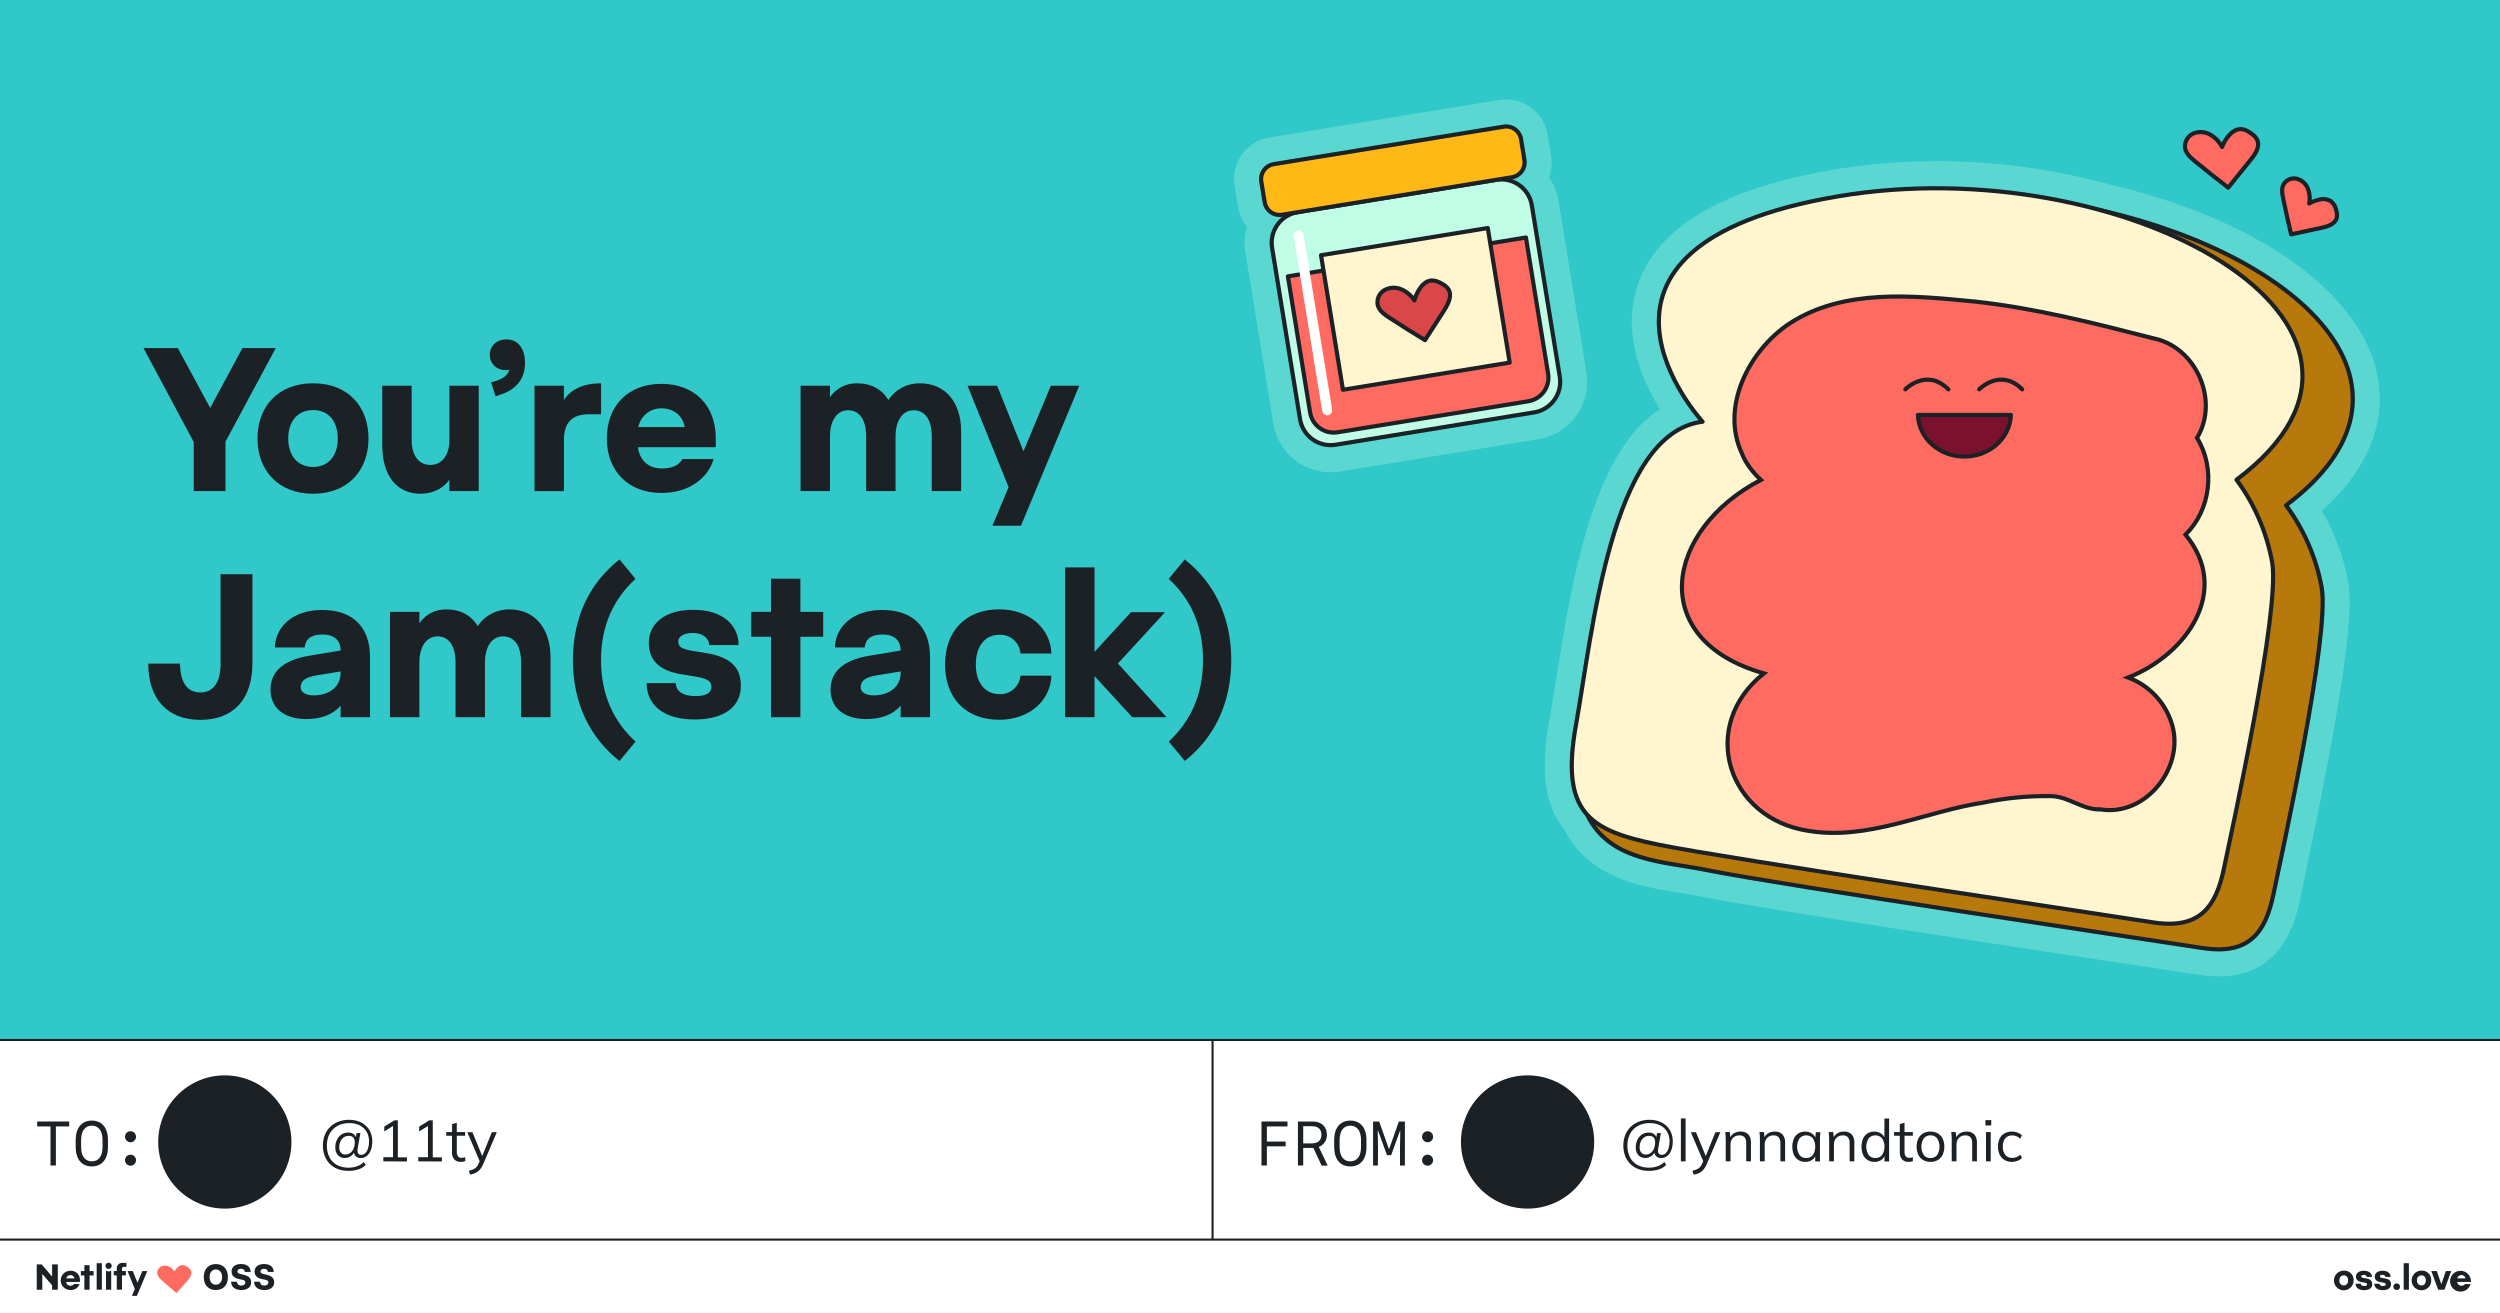
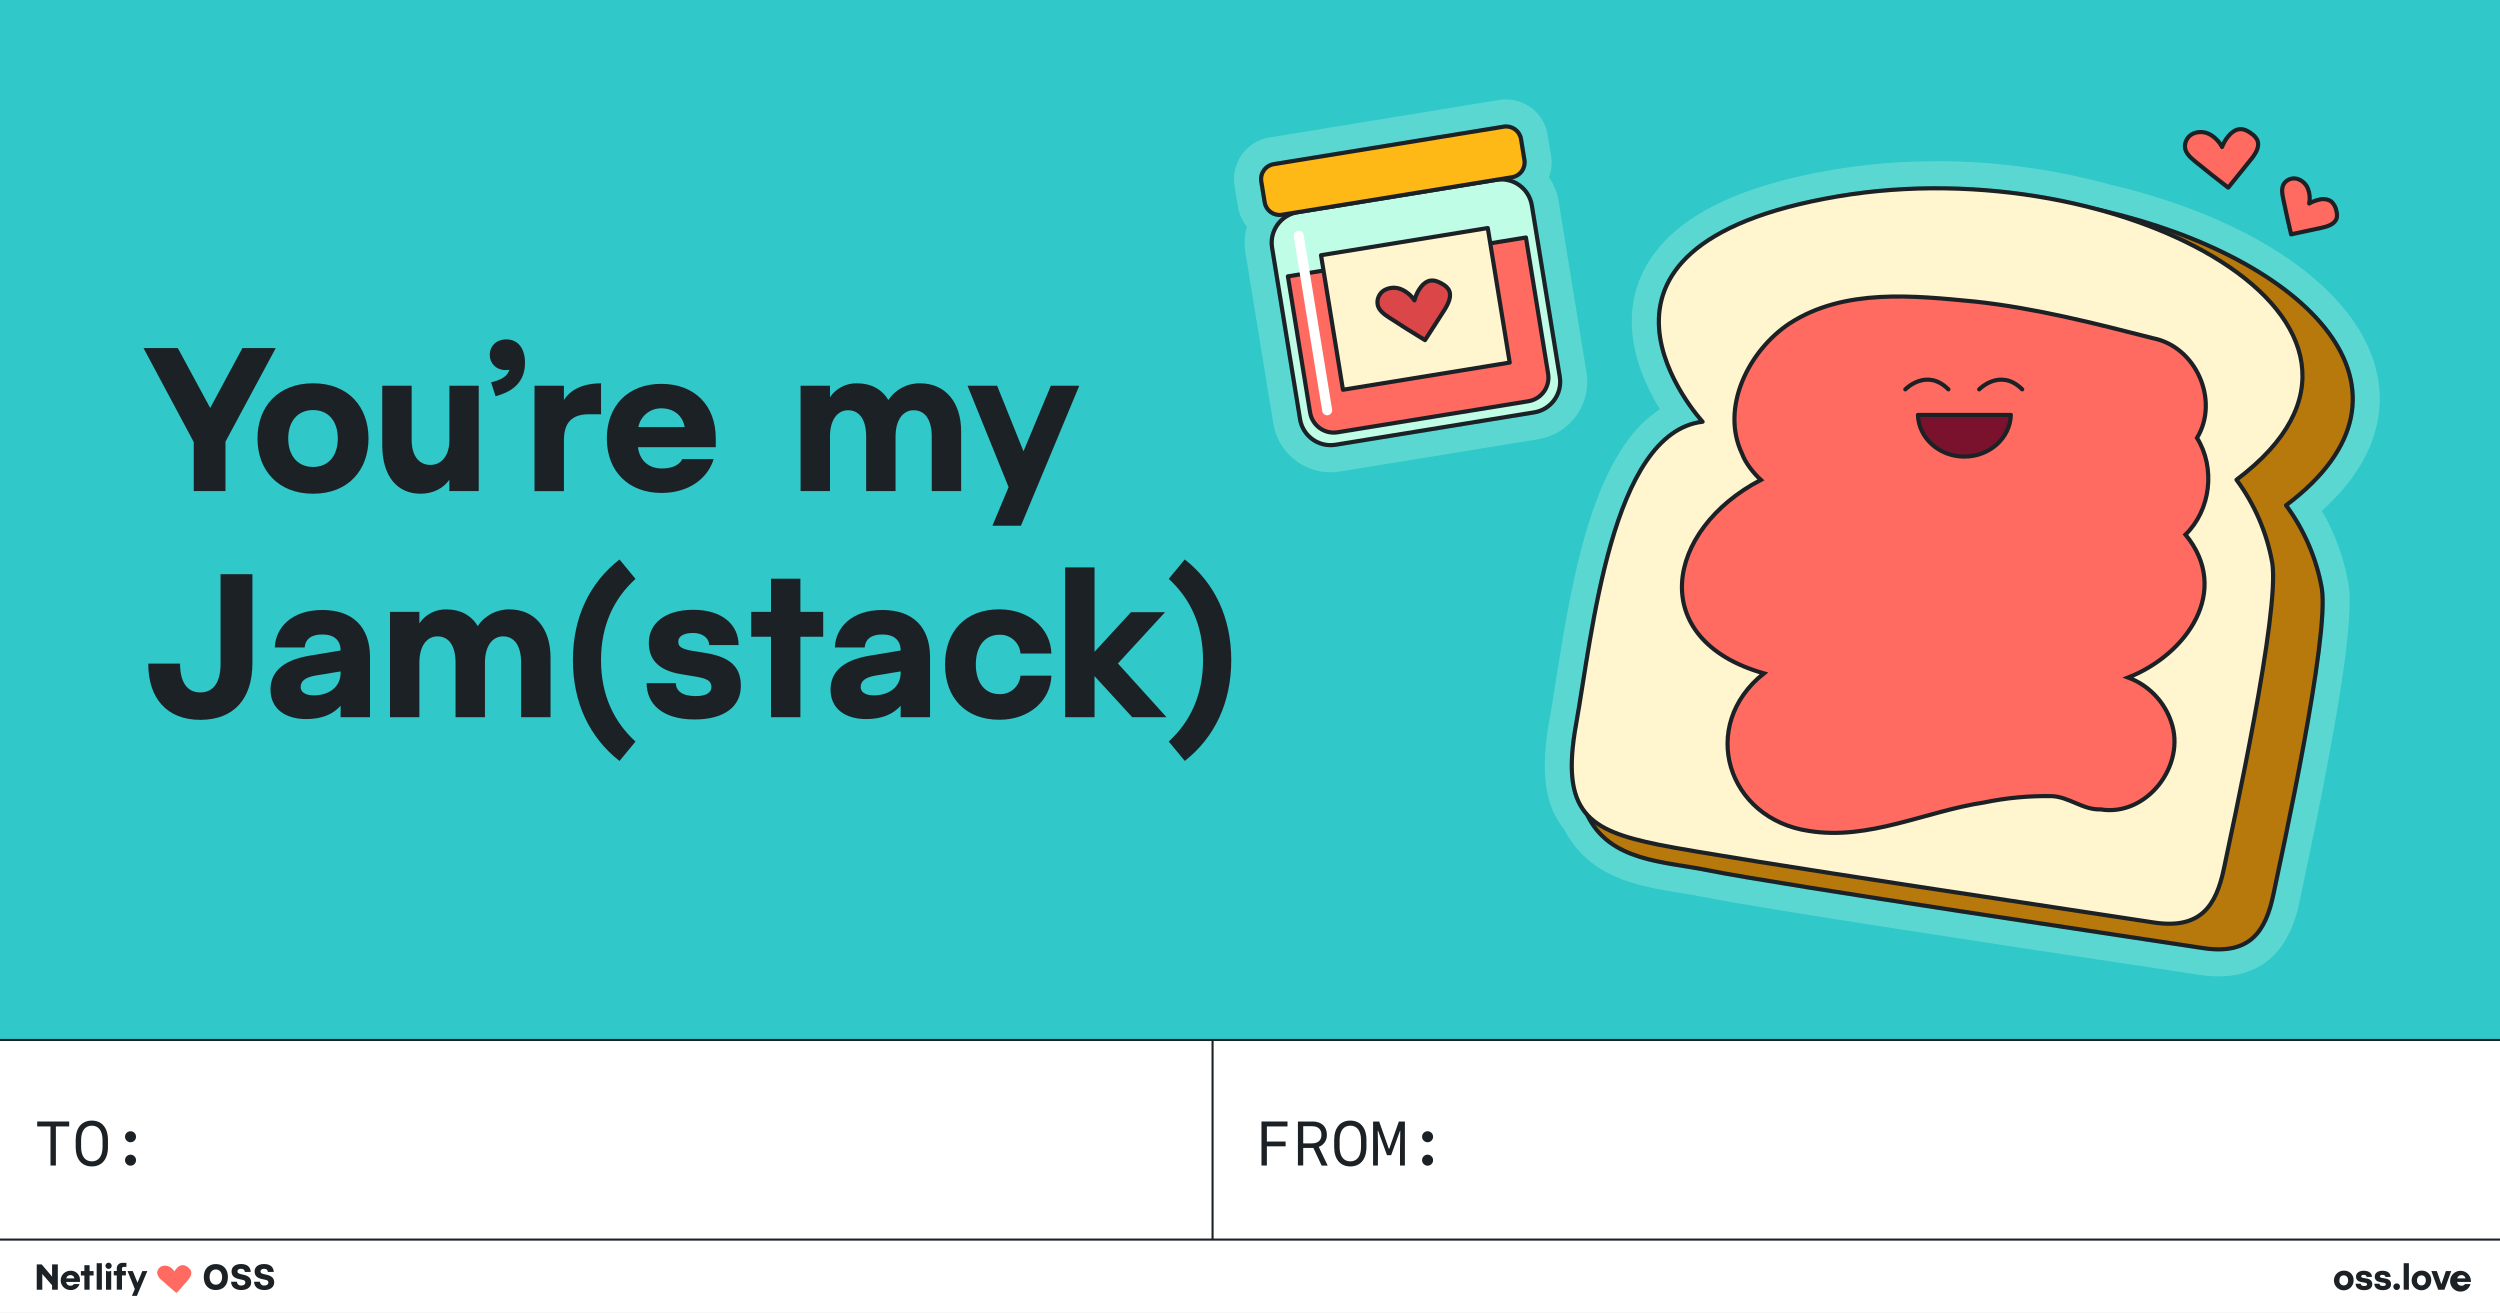
<svg xmlns="http://www.w3.org/2000/svg" width="1200" height="630" viewBox="0 0 1200 630">
  <rect width="1200" height="498.72" fill="#30c8c9" />
  <g opacity="0.3">
    <path d="M1064.89,462.68a57.58,57.58,0,0,1-8.77-.73c-4.52-.7-15.28-2.33-30.17-4.58-58.6-8.85-180.4-27.25-207.49-32.77-3.57-.73-7.42-1.35-11.15-1.94-19.11-3.08-40.74-6.56-51.38-27.76-.19-.21-.37-.43-.55-.65-8.1-10.14-9.86-24.94-5.68-48,1-5.5,2-12,3.13-19,3.83-24.24,8.6-54.4,17.26-79.7,9-26.34,20.61-42.5,35.26-49.05-8.86-12.64-21.58-36.34-13.54-59.89,8.68-25.43,38.64-42.67,89.05-51.26a289.13,289.13,0,0,1,48.33-4A309.36,309.36,0,0,1,1010.7,94.3h0c32.9,7.63,61.9,19.6,83.87,34.6,22.67,15.48,36.71,33.43,40.6,51.93,3.3,15.62.81,39-28.41,63.15a102.89,102.89,0,0,1,14.56,37.2c3.33,20-10.76,90.56-21.65,141.92-.66,3.11-1.19,5.59-1.54,7.31-3.11,15-9.7,32.27-33.26,32.27Z" fill="#30c8c9" />
    <path d="M929.19,89.42a302.38,302.38,0,0,1,80,10.7l.12,0c65.59,15.21,112.68,47.37,120,81.91,4.44,21.08-6.15,42.05-30.63,60.69,2.69,3.65,13.36,19.15,16.74,39.42,3.53,21.16-15.39,110.37-21.61,139.69-.66,3.12-1.19,5.61-1.55,7.33-3,14.44-8.52,27.49-27.38,27.49a50.21,50.21,0,0,1-7.84-.66c-4.54-.71-15.33-2.34-30.26-4.59-58.5-8.84-180.21-27.23-207.13-32.71-3.69-.75-7.61-1.38-11.4-2-18.76-3-38.16-6.14-47.3-25.2-.3-.34-.61-.67-.89-1-6.93-8.66-8.31-22-4.47-43.17,1-5.54,2-12.13,3.15-19.1,7.57-47.87,19-119.82,56.56-126.52-5.43-6.5-26.9-34.51-17.82-61.12,7.91-23.19,36.3-39.1,84.38-47.28a283,283,0,0,1,47.32-3.89m0-12a294.93,294.93,0,0,0-49.34,4.06c-25.28,4.3-45.84,10.82-61.1,19.37-16.72,9.37-27.69,21.44-32.62,35.86-7.78,22.81,1.78,45.35,10.65,59.71a59.19,59.19,0,0,0-14.63,13.85c-6.83,8.91-12.63,20.48-17.73,35.37-8.83,25.8-13.65,56.25-17.52,80.71-1.09,6.9-2.12,13.41-3.11,18.84-4.51,24.91-2.38,41.2,6.91,52.81l.2.25C763,421.61,787,425.46,806.36,428.58c3.67.59,7.46,1.2,10.91,1.9,27.23,5.55,149.14,24,207.72,32.81l.15,0c14.84,2.24,25.56,3.86,30.06,4.56a63.14,63.14,0,0,0,9.69.8c31.47,0,37.24-27.89,39.13-37.05.36-1.72.88-4.19,1.54-7.28,17.71-83.51,24.4-128,21.7-144.16a107.68,107.68,0,0,0-12.73-35c9.31-8.38,16.37-17.26,21-26.5,6.43-12.75,8.28-25.92,5.49-39.14-4.22-20-19.12-39.28-43.08-55.64-22.56-15.41-52.24-27.67-85.82-35.47a315.83,315.83,0,0,0-83-11.06Z" fill="#bffde7" />
  </g>
  <g opacity="0.3">
    <path d="M638.65,220.67a21.88,21.88,0,0,1-21.54-18.34L603.7,120a21.74,21.74,0,0,1,1.8-12.81,14.1,14.1,0,0,1-5.35-9l-1.64-10.05A14.22,14.22,0,0,1,610.24,71.9l110.44-18a13.76,13.76,0,0,1,2.31-.19,14.23,14.23,0,0,1,14,11.92l1.64,10.05a14.14,14.14,0,0,1-2.23,10.18,21.71,21.71,0,0,1,5.78,11.6l13.41,82.29a21.85,21.85,0,0,1-18.05,25.09L642.2,220.38A21.08,21.08,0,0,1,638.65,220.67Z" fill="#30c8c9" />
    <path d="M723,59.71a8.22,8.22,0,0,1,8.08,6.89l1.64,10.05A8.22,8.22,0,0,1,726,86.06a15.85,15.85,0,0,1,10.29,12.37l13.41,82.29a15.86,15.86,0,0,1-13.1,18.2l-95.33,15.54a16.16,16.16,0,0,1-2.59.21A15.87,15.87,0,0,1,623,201.36l-13.41-82.29a15.84,15.84,0,0,1,5.84-15,8.35,8.35,0,0,1-1.31.1,8.21,8.21,0,0,1-8.08-6.89l-1.64-10.05a8.22,8.22,0,0,1,6.78-9.42l110.44-18a7.5,7.5,0,0,1,1.34-.11m0-12a21.23,21.23,0,0,0-3.28.26L609.28,66a20.22,20.22,0,0,0-16.69,23.19l1.63,10.06a20.13,20.13,0,0,0,4.3,9.54,27.82,27.82,0,0,0-.75,12.23l13.42,82.29a27.86,27.86,0,0,0,27.46,23.38,28.5,28.5,0,0,0,4.52-.36l95.33-15.54a27.86,27.86,0,0,0,23-32L748.1,96.5a27.73,27.73,0,0,0-4.6-11.41,20,20,0,0,0,1-10.37l-1.64-10a20.22,20.22,0,0,0-19.92-17Z" fill="#bffde7" />
  </g>
  <path d="M841,214.71s-77.32-83.94,64.78-108.13c35-6,70.84-13,103.37-5.46,97.71,22.67,162.08,86,88.15,141.43a95.33,95.33,0,0,1,17.15,39.78c3.86,23.16-19.35,128.3-23.15,146.66s-11.42,29.58-34.09,26.05-203.71-30.45-237.34-37.3c-21.43-4.36-47.29-4.15-58.05-26.73-3.64-7.67,15.72-15.78,18.51-31.22C788,317.22,796.94,220,841,214.71Z" fill="#b7790b" stroke="#1c2126" stroke-linejoin="round" stroke-width="2" />
  <path d="M108.23,212v23.7H93V212.2L68.88,167.07H85.34l15.56,28.76,15.47-28.76h16Z" fill="#1c2126" />
  <path d="M176.88,210.48c0,15.11-9.68,26.51-26.59,26.51s-26.69-11.4-26.69-26.51,9.68-26.5,26.69-26.5S176.88,195.38,176.88,210.48Zm-38.53,0c0,8.33,4.61,13.66,11.94,13.66s11.85-5.33,11.85-13.66-4.52-13.65-11.85-13.65S138.35,202.16,138.35,210.48Z" fill="#1c2126" />
  <path d="M229.79,185.16v50.56H215.68v-5.43c-2.8,4-7.68,6.7-13.84,6.7-11.12,0-18.36-8.32-18.36-23.25V185.16h14.11v26c0,7.69,3.53,12,9,12s9.13-4.62,9.13-11.94V185.16Z" fill="#1c2126" />
  <path d="M252,174.12c0,7.33-3.7,12.76-12.21,15.47l-1.9.63-2.17-6.69,1.9-.54c4-1.18,6.06-2.9,6.88-5.52a10.2,10.2,0,0,1-1.72.18c-4.71,0-7.69-3.35-7.69-7.24,0-4.34,3.16-7.5,8-7.5C248.7,162.91,252,167.34,252,174.12Z" fill="#1c2126" />
  <path d="M288.5,184v14.84h-5.7c-8.32,0-12.12,4-12.12,12.57v24.33H256.57V185.16h14.11V192C273.84,187.06,279.72,184,288.5,184Z" fill="#1c2126" />
  <path d="M343.58,214.65H306.22c.73,6.06,4.8,10.22,11.49,10.22,5,0,8.32-1.63,9.86-4.53h15c-2.9,9.5-12.13,16.28-25.06,16.28-15.83,0-26.23-10.4-26.23-26.14s10.22-26.23,26.14-26.23,26.14,10.31,26.14,26.05ZM306.4,205h22.26c-1-5.7-5.43-9-11.22-9A11.1,11.1,0,0,0,306.4,205Z" fill="#1c2126" />
  <path d="M461.35,207.14v28.58H447.24V209.58c0-8.32-3.35-12.66-8.69-12.66-5.15,0-8.68,4.7-8.68,12.57v26.23H415.76V209.58c0-8.32-3.35-12.66-8.69-12.66-5.15,0-8.68,4.7-8.68,12.57v26.23H384.28V185.16h14.11v5.51A15.17,15.17,0,0,1,411.51,184c6.51,0,11.66,2.71,14.92,8a17.79,17.79,0,0,1,15.29-8C453.57,184,461.35,192.85,461.35,207.14Z" fill="#1c2126" />
  <path d="M518.05,185.16l-28,67.2H476.36l7.77-18.54-19.71-48.66h14.2l12.66,31.47,13.12-31.47Z" fill="#1c2126" />
  <path d="M121.16,275.6v42.7c0,17.1-8.86,27.23-25,27.23s-25-10.41-25-27H86.43c0,8.86,3.35,13.84,9.68,13.84s9.77-4.79,9.77-13.84V275.6Z" fill="#1c2126" />
  <path d="M177.6,315.4v28.86H163.49v-5.52c-3.53,4.07-9,6.42-16.46,6.42-10.58,0-17.19-5.33-17.19-14.11,0-8,5.25-14,18.46-16.28l15.19-2.53c0-4.89-3.07-7.69-8.77-7.69-5.52,0-8.14,2.35-8.5,6.24h-14.3c.28-9.31,7.87-18,22.8-18C169.28,292.79,177.6,300.93,177.6,315.4ZM163.49,323v-.72l-11.58,1.9c-6.06,1-7.59,3.07-7.59,5.7,0,2.26,2.17,3.89,6.24,3.89C158.34,333.77,163.49,329.43,163.49,323Z" fill="#1c2126" />
  <path d="M264.26,315.68v28.58H250.14V318.12c0-8.32-3.34-12.66-8.68-12.66-5.15,0-8.68,4.7-8.68,12.57v26.23H218.67V318.12c0-8.32-3.35-12.66-8.69-12.66-5.15,0-8.68,4.7-8.68,12.57v26.23H187.19V293.7H201.3v5.51a15.17,15.17,0,0,1,13.12-6.69c6.51,0,11.66,2.71,14.92,8a17.79,17.79,0,0,1,15.29-8C256.48,292.52,264.26,301.38,264.26,315.68Z" fill="#1c2126" />
  <path d="M297.36,268.55l7.68,9.32c-10.31,9.4-16.55,22.16-16.55,39s6.24,29.67,16.55,39.08l-7.68,9.32C283,354,275,337.39,275,316.85S283,279.77,297.36,268.55Z" fill="#1c2126" />
  <path d="M354.52,309.62H340.41c-.09-3.26-3-5.79-7.78-5.79-4.61,0-7.05,1.72-7.05,4.07s1.08,3.52,6.78,4.52l6.78,1.09c13,2.17,16.47,8.05,16.47,15.73,0,9.86-7.87,16.11-22.17,16.11-15.37,0-23.06-7.33-23.06-17.46h14c.09,3.71,3,6.24,9.59,6.24,5,0,7.51-1.72,7.51-4.25,0-2.72-1.45-4.07-7.33-5.07l-7.06-1.17c-11.94-1.9-15.65-7.87-15.65-15.11,0-8.95,7.33-15.83,21.35-15.83S354.52,300,354.52,309.62Z" fill="#1c2126" />
  <path d="M395.13,305.64H384.19v38.62H370.08V305.64h-9.5V293.7h9.5V277.78h14.11V293.7h10.94Z" fill="#1c2126" />
  <path d="M446.42,315.4v28.86H432.31v-5.52c-3.53,4.07-9.05,6.42-16.47,6.42-10.58,0-17.18-5.33-17.18-14.11,0-8,5.25-14,18.45-16.28l15.2-2.53c0-4.89-3.08-7.69-8.78-7.69-5.51,0-8.14,2.35-8.5,6.24H400.74c.27-9.31,7.87-18,22.79-18C438.1,292.79,446.42,300.93,446.42,315.4ZM432.31,323v-.72l-11.58,1.9c-6.06,1-7.6,3.07-7.6,5.7,0,2.26,2.17,3.89,6.24,3.89C427.15,333.77,432.31,329.43,432.31,323Z" fill="#1c2126" />
  <path d="M504.67,313.69H489.83a9.73,9.73,0,0,0-10.13-9c-6.69,0-11.3,5.16-11.3,14.29,0,9,4.61,14.2,11.3,14.2a9.72,9.72,0,0,0,10.13-8.86h14.84c-.36,11.76-10.4,21.17-25,21.17-16.28,0-26.05-10.59-26.05-26.51s9.77-26.5,26.05-26.5C494.27,292.52,504.31,301.84,504.67,313.69Z" fill="#1c2126" />
  <path d="M543.47,344.26l-18.09-19.72v19.72H511.27V272.35h14.11v40.52l17.46-19h16.37l-22.61,24.6,23.33,25.78Z" fill="#1c2126" />
  <path d="M568.7,365.25,561,355.93c10.22-9.41,16.46-22.16,16.46-39.08s-6.24-29.58-16.46-39l7.68-9.32C583,279.77,591,296.41,591,316.85S583,354,568.7,365.25Z" fill="#1c2126" />
  <path d="M817.25,202.43S739.93,118.49,882,94.29c136.44-23.23,291,61.41,191.52,136a95.33,95.33,0,0,1,17.15,39.78c3.86,23.15-19.35,128.3-23.15,146.66s-11.42,29.58-34.09,26-203.71-30.44-237.34-37.29-47.24-15.38-39.54-57.95S773.2,207.69,817.25,202.43Z" fill="#fff6d0" stroke="#1c2126" stroke-linejoin="round" stroke-width="2" />
  <path d="M1042.15,346.45a34.42,34.42,0,0,0-20.64-21.23c28-11,49.77-41.63,27.52-68.61,12.19-11.88,14.48-32.08,5.53-46.4,10.93-18-.46-43.82-21.17-47.87-28.06-7.19-56.26-14.39-85.12-17.56-29.77-2.87-63-6.55-89.32,10.51-19.41,12.88-33.4,40.2-22.73,62.56,1.48,4.24,5.6,9.46,9,12.5-46.07,24-55.3,76.72,1.44,92.87-31.72,25.21-17.57,69.85,21.58,75.62,28.76,4.69,56-9.39,84-13.63a147.47,147.47,0,0,1,32.58-3.07c8.37.34,15,6.68,23.43,6.37C1030.49,392.14,1049.51,367.26,1042.15,346.45Z" fill="#ff6b60" stroke="#1c2126" stroke-miterlimit="10" stroke-width="2" />
  <path d="M1121.66,104.46a7.06,7.06,0,0,0-.18-3.13,7.84,7.84,0,0,0-2.63-4.75,7.24,7.24,0,0,0-5.6-.75,16.13,16.13,0,0,0-4.83,1.86,12.77,12.77,0,0,0-.62-7.14,8,8,0,0,0-5.28-4.74,5.84,5.84,0,0,0-6.36,2.57c-1.15,2.05-.72,4.59-.25,6.89q1.78,8.64,3.83,17.22l14.55-3.13C1117.35,108.71,1121,107.51,1121.66,104.46Z" fill="#ff6b60" stroke="#1c2126" stroke-linejoin="round" stroke-width="2" />
  <path d="M1083.38,67a8.09,8.09,0,0,0-2.44-2.67c-1.68-1.31-3.67-2.47-5.8-2.34s-4.14,1.67-5.56,3.39a18.3,18.3,0,0,0-3,5.18,14.77,14.77,0,0,0-5.75-6,9.2,9.2,0,0,0-8.17-.41,6.77,6.77,0,0,0-3.84,6.92c.47,2.67,2.69,4.63,4.79,6.35q7.86,6.45,15.93,12.64l10.77-13.36C1082.6,73.94,1085,70.23,1083.38,67Z" fill="#ff6b60" stroke="#1c2126" stroke-linejoin="round" stroke-width="2" />
  <path d="M914.56,186.89s10.17-10.49,20.66,0" fill="none" stroke="#1c2126" stroke-linecap="round" stroke-miterlimit="10" stroke-width="2" />
  <path d="M950,186.89s10.16-10.49,20.65,0" fill="none" stroke="#1c2126" stroke-linecap="round" stroke-miterlimit="10" stroke-width="2" />
  <path d="M920.6,199.16c.36,11.09,10.2,20,22.3,20s21.94-8.9,22.31-20Z" fill="#7a122d" stroke="#1c2126" stroke-linecap="round" stroke-linejoin="round" stroke-width="2" />
  <rect x="616.49" y="93.35" width="126.31" height="113.1" rx="14.86" transform="translate(-15.26 111.31) rotate(-9.26)" fill="#bffde7" stroke="#1c2126" stroke-linejoin="round" stroke-width="2" />
  <path d="M618.19,132.65,628.85,198a11.5,11.5,0,0,0,13.2,9.5L733.6,192.6a11.5,11.5,0,0,0,9.5-13.2L732.44,114Z" fill="#ff6b60" stroke="#1c2126" stroke-linejoin="round" stroke-width="2" />
  <rect x="605.41" y="69.65" width="126.31" height="24.6" rx="7.21" transform="translate(-4.47 108.64) rotate(-9.26)" fill="#ffb916" stroke="#1c2126" stroke-linejoin="round" stroke-width="2" />
  <rect x="638.83" y="115.56" width="81.1" height="65.43" transform="translate(-15.01 111.25) rotate(-9.26)" fill="#fff6d0" stroke="#1c2126" stroke-linejoin="round" stroke-width="2" />
  <rect x="627.81" y="110.21" width="4.8" height="89.7" rx="2.4" transform="translate(-16.74 103.42) rotate(-9.26)" fill="#fff" />
  <path d="M695.23,138.82a8,8,0,0,0-2.71-2.4c-1.81-1.12-3.91-2.06-6-1.71s-3.94,2.09-5.17,4a17.92,17.92,0,0,0-2.41,5.46,14.78,14.78,0,0,0-6.34-5.31,9.23,9.23,0,0,0-8.17.46,6.74,6.74,0,0,0-3.08,7.29c.74,2.6,3.16,4.32,5.43,5.81Q675.28,158,684,163.26q4.63-7.22,9.29-14.43C695.19,145.8,697.17,141.86,695.23,138.82Z" fill="#db4648" stroke="#1c2126" stroke-linejoin="round" stroke-width="2" />
  <rect y="595" width="1200" height="35" fill="#fff" />
  <rect y="499.19" width="1200" height="95.81" fill="#fff" />
  <line y1="499.19" x2="1200" y2="499.19" fill="none" stroke="#1c2126" stroke-miterlimit="10" />
  <line y1="595" x2="1200" y2="595" fill="none" stroke="#1c2126" stroke-miterlimit="10" />
  <path d="M24.24,559.45V540.69H17.85v-2.37H33.21v2.37H26.82v18.76Z" fill="#1c2126" />
  <path d="M44.08,559.89c-4.81,0-7.75-3.45-7.75-9.3v-3.41c0-5.85,2.94-9.3,7.75-9.3s7.74,3.45,7.74,9.3v3.41C51.82,556.44,48.88,559.89,44.08,559.89Zm5.14-9.31v-3.39c0-4.41-1.94-6.87-5.14-6.87s-5.15,2.46-5.15,6.87v3.39c0,4.41,1.94,6.87,5.15,6.87S49.22,555,49.22,550.58Z" fill="#1c2126" />
  <path d="M60,545.58a2.65,2.65,0,1,1,2.65,2.71A2.7,2.7,0,0,1,60,545.58Zm0,11.25a2.65,2.65,0,1,1,2.65,2.71A2.68,2.68,0,0,1,60,556.83Z" fill="#1c2126" />
-   <circle cx="107.91" cy="548.15" r="31.98" fill="#1c2126" />
  <line x1="582.03" y1="498.72" x2="582.03" y2="595" fill="none" stroke="#1c2126" stroke-miterlimit="10" />
  <path d="M1129.73,614.6a4.72,4.72,0,1,1-4.71-4.69A4.43,4.43,0,0,1,1129.73,614.6Zm-6.82,0A2.12,2.12,0,0,0,1125,617c1.3,0,2.1-.94,2.1-2.41s-.8-2.42-2.1-2.42S1122.91,613.12,1122.91,614.6Z" fill="#1c2126" />
  <path d="M1138.54,612.93H1136c0-.57-.52-1-1.37-1s-1.25.3-1.25.72.19.62,1.2.8l1.2.19c2.3.39,2.91,1.43,2.91,2.79,0,1.74-1.39,2.85-3.92,2.85-2.72,0-4.08-1.3-4.08-3.09h2.48c0,.65.53,1.1,1.7,1.1.88,0,1.33-.3,1.33-.75s-.26-.72-1.3-.9l-1.25-.21c-2.11-.33-2.77-1.39-2.77-2.67,0-1.58,1.3-2.8,3.78-2.8S1138.54,611.24,1138.54,612.93Z" fill="#1c2126" />
-   <path d="M1147.49,612.93H1145c0-.57-.53-1-1.38-1s-1.25.3-1.25.72.2.62,1.2.8l1.2.19c2.31.39,2.92,1.43,2.92,2.79,0,1.74-1.39,2.85-3.92,2.85-2.72,0-4.09-1.3-4.09-3.09h2.49c0,.65.52,1.1,1.69,1.1.88,0,1.33-.3,1.33-.75s-.26-.72-1.3-.9l-1.24-.21c-2.12-.33-2.77-1.39-2.77-2.67,0-1.58,1.29-2.8,3.77-2.8S1147.49,611.24,1147.49,612.93Z" fill="#1c2126" />
+   <path d="M1147.49,612.93H1145c0-.57-.53-1-1.38-1s-1.25.3-1.25.72.2.62,1.2.8l1.21.19c2.3.39,2.91,1.43,2.91,2.79,0,1.74-1.39,2.85-3.92,2.85-2.72,0-4.09-1.3-4.09-3.09h2.49c0,.65.52,1.1,1.69,1.1.88,0,1.33-.3,1.33-.75s-.25-.72-1.3-.9l-1.24-.21c-2.12-.33-2.77-1.39-2.77-2.67,0-1.58,1.29-2.8,3.77-2.8S1147.49,611.24,1147.49,612.93Z" fill="#1c2126" />
  <path d="M1152,617.64a1.6,1.6,0,1,1-1.6-1.62A1.55,1.55,0,0,1,1152,617.64Z" fill="#1c2126" />
  <path d="M1156.27,606.34v12.72h-2.5V606.34Z" fill="#1c2126" />
-   <path d="M1167,614.6a4.71,4.71,0,1,1-4.7-4.69A4.42,4.42,0,0,1,1167,614.6Zm-6.82,0a2.13,2.13,0,0,0,2.12,2.41c1.29,0,2.1-.94,2.1-2.41s-.81-2.42-2.1-2.42A2.13,2.13,0,0,0,1160.15,614.6Z" fill="#1c2126" />
-   <path d="M1176.59,610.12l-3.27,8.94h-3l-3.29-8.94h2.64l2.17,6.32,2.16-6.32Z" fill="#1c2126" />
-   <path d="M1186.06,615.33h-6.61a1.92,1.92,0,0,0,2,1.81,1.83,1.83,0,0,0,1.75-.8h2.66a5,5,0,1,1,.17-1.77Zm-6.58-1.71h3.94a1.87,1.87,0,0,0-2-1.58A2,2,0,0,0,1179.48,613.62Z" fill="#1c2126" />
+   <path d="M1167,614.6a4.71,4.71,0,1,1-4.7-4.69A4.42,4.42,0,0,1,1167,614.6Zm-6.81,0a2.12,2.12,0,0,0,2.11,2.41c1.29,0,2.1-.94,2.1-2.41s-.81-2.42-2.1-2.42S1160.16,613.12,1160.16,614.6Z" fill="#1c2126" />
+   <path d="M1176.59,610.12l-3.26,8.94h-3l-3.28-8.94h2.64l2.16,6.32,2.16-6.32Z" fill="#1c2126" />
+   <path d="M1186.06,615.33h-6.61a1.92,1.92,0,0,0,2,1.81,1.82,1.82,0,0,0,1.75-.8h2.66a5,5,0,1,1,.17-1.77Zm-6.58-1.71h3.94a1.87,1.87,0,0,0-2-1.58A2,2,0,0,0,1179.48,613.62Z" fill="#1c2126" />
  <path d="M605.51,559.45V538.32H618v2.37H608.1v7.25h9v2.3h-9v9.21Z" fill="#1c2126" />
  <path d="M625.54,551v8.42H623V538.32h7.09c4.19,0,6.81,2.43,6.81,6.35A5.91,5.91,0,0,1,633,550.5l4.3,9h-2.91L630.41,551Zm0-2.18h4.19c2.92,0,4.56-1.48,4.56-4.12s-1.61-4.11-4.44-4.11h-4.31Z" fill="#1c2126" />
  <path d="M648.15,559.89c-4.81,0-7.75-3.45-7.75-9.3v-3.41c0-5.85,2.94-9.3,7.75-9.3s7.75,3.45,7.75,9.3v3.41C655.9,556.44,653,559.89,648.15,559.89Zm5.14-9.31v-3.39c0-4.41-1.93-6.87-5.14-6.87s-5.14,2.46-5.14,6.87v3.39c0,4.41,1.93,6.87,5.14,6.87S653.29,555,653.29,550.58Z" fill="#1c2126" />
  <path d="M661.38,559.45h-2.3V538.32H662l4.64,13.12h.19l4.62-13.12h2.9v21.13H672v-8.11l.13-8.56H672l-4.25,11.71h-2l-4.25-11.71h-.19l.14,8.56Z" fill="#1c2126" />
  <path d="M682.59,545.58a2.65,2.65,0,1,1,2.65,2.71A2.7,2.7,0,0,1,682.59,545.58Zm0,11.25a2.65,2.65,0,1,1,2.65,2.71A2.68,2.68,0,0,1,682.59,556.83Z" fill="#1c2126" />
-   <circle cx="733.24" cy="548.15" r="31.98" fill="#1c2126" />
-   <path d="M791.37,562a13.93,13.93,0,0,1-5-.86,10.66,10.66,0,0,1-6.3-6.3,13.81,13.81,0,0,1-.87-5,13.54,13.54,0,0,1,.9-5,11.12,11.12,0,0,1,2.58-3.91,11.78,11.78,0,0,1,4-2.53,13.78,13.78,0,0,1,5.07-.9,13.44,13.44,0,0,1,4.55.74,10.32,10.32,0,0,1,3.54,2.12,9.19,9.19,0,0,1,2.28,3.27,10.78,10.78,0,0,1,.8,4.26,11.44,11.44,0,0,1-.7,4.2,6.47,6.47,0,0,1-1.93,2.77,4.55,4.55,0,0,1-2.91,1,3.24,3.24,0,0,1-2.55-1,3.31,3.31,0,0,1-.73-2.61l.51.14a5.85,5.85,0,0,1-2,2.56,4.88,4.88,0,0,1-2.79.88,4.34,4.34,0,0,1-3.43-1.36,5.39,5.39,0,0,1-1.22-3.73,8.24,8.24,0,0,1,.8-3.69,6.21,6.21,0,0,1,2.2-2.52,5.75,5.75,0,0,1,3.19-.91,4.13,4.13,0,0,1,2.59.76,3.51,3.51,0,0,1,1.3,2.13h-.33l.47-2.64h1.85l-1.29,7.26c0,.24-.07.47-.1.7s0,.43,0,.61a2,2,0,0,0,.44,1.4,1.65,1.65,0,0,0,1.3.48,2.75,2.75,0,0,0,2-.81,5.38,5.38,0,0,0,1.31-2.26,10.66,10.66,0,0,0,.48-3.37,9.37,9.37,0,0,0-.67-3.64,7.65,7.65,0,0,0-1.93-2.77,8.69,8.69,0,0,0-3-1.77,11.75,11.75,0,0,0-3.91-.61,11.94,11.94,0,0,0-4.41.77,9.42,9.42,0,0,0-5.56,5.58,12.48,12.48,0,0,0-.75,4.43,12,12,0,0,0,1.26,5.68,8.6,8.6,0,0,0,3.59,3.65,11.36,11.36,0,0,0,5.51,1.28,12.05,12.05,0,0,0,4.22-.71,8.25,8.25,0,0,0,3.14-2l.92,1.37a8.76,8.76,0,0,1-3.54,2.18A14.41,14.41,0,0,1,791.37,562ZM790,554.18a3.81,3.81,0,0,0,2.3-.74,5,5,0,0,0,1.58-2.06,7.5,7.5,0,0,0,.57-3,3.47,3.47,0,0,0-.7-2.38,2.81,2.81,0,0,0-2.21-.78,4,4,0,0,0-2.31.7,4.73,4.73,0,0,0-1.61,1.93,6.58,6.58,0,0,0-.59,2.86,3.85,3.85,0,0,0,.77,2.57A2.75,2.75,0,0,0,790,554.18Z" fill="#1c2126" />
-   <path d="M806.82,557.45V536.84h2.27v20.61Z" fill="#1c2126" />
-   <path d="M812.93,563.81l-.54-1.88a11.39,11.39,0,0,0,2.2-.71,4.26,4.26,0,0,0,1.47-1.08,6.19,6.19,0,0,0,1-1.68l.73-1.65-.06,1-6.13-14.36h2.46l5.07,12.35h-.73l5-12.35h2.38l-6.5,15.23a10.23,10.23,0,0,1-1.23,2.25,7.32,7.32,0,0,1-1.44,1.49,6.94,6.94,0,0,1-1.7.91A12.53,12.53,0,0,1,812.93,563.81Z" fill="#1c2126" />
-   <path d="M828.35,557.45v-10.8c0-.53,0-1.06-.07-1.61s-.1-1.1-.15-1.64h2.18l.28,3.08h-.33a4.86,4.86,0,0,1,2-2.48,5.81,5.81,0,0,1,3.15-.85,5,5,0,0,1,3.77,1.33,5.86,5.86,0,0,1,1.27,4.18v8.79h-2.27V548.8a4.31,4.31,0,0,0-.8-2.9,3.13,3.13,0,0,0-2.47-.91,4.06,4.06,0,0,0-3.11,1.21,4.44,4.44,0,0,0-1.15,3.22v8Z" fill="#1c2126" />
-   <path d="M844.76,557.45v-10.8c0-.53,0-1.06-.07-1.61s-.1-1.1-.15-1.64h2.18l.28,3.08h-.33a4.81,4.81,0,0,1,2-2.48,5.76,5.76,0,0,1,3.15-.85,4.94,4.94,0,0,1,3.76,1.33,5.86,5.86,0,0,1,1.28,4.18v8.79h-2.27V548.8a4.37,4.37,0,0,0-.8-2.9,3.13,3.13,0,0,0-2.47-.91,4.06,4.06,0,0,0-3.11,1.21,4.44,4.44,0,0,0-1.15,3.22v8Z" fill="#1c2126" />
-   <path d="M866.52,557.71a6,6,0,0,1-3.28-.89,5.78,5.78,0,0,1-2.17-2.5,10.31,10.31,0,0,1,0-7.82,5.75,5.75,0,0,1,2.17-2.49,6.08,6.08,0,0,1,3.28-.86,5.64,5.64,0,0,1,3.29,1,4.56,4.56,0,0,1,1.83,2.62h-.34l.31-3.33h2.19c-.06.54-.11,1.08-.16,1.64s-.07,1.08-.07,1.61v10.8H871.3v-3.3h.31a4.42,4.42,0,0,1-1.85,2.6A5.57,5.57,0,0,1,866.52,557.71Zm.44-1.85a4,4,0,0,0,3.2-1.39,7.63,7.63,0,0,0,0-8.12,4.34,4.34,0,0,0-6.37,0,7.52,7.52,0,0,0,0,8.12A4,4,0,0,0,867,555.86Z" fill="#1c2126" />
-   <path d="M878,557.45v-10.8c0-.53,0-1.06-.07-1.61s-.1-1.1-.15-1.64h2.18l.28,3.08h-.34a4.83,4.83,0,0,1,2-2.48,5.76,5.76,0,0,1,3.15-.85,5,5,0,0,1,3.76,1.33,5.86,5.86,0,0,1,1.28,4.18v8.79h-2.27V548.8a4.37,4.37,0,0,0-.8-2.9,3.15,3.15,0,0,0-2.48-.91,4.09,4.09,0,0,0-3.11,1.21,4.48,4.48,0,0,0-1.14,3.22v8Z" fill="#1c2126" />
-   <path d="M899.7,557.71a5.93,5.93,0,0,1-3.25-.89,5.72,5.72,0,0,1-2.17-2.5,10.31,10.31,0,0,1,0-7.82,5.69,5.69,0,0,1,2.17-2.49,6,6,0,0,1,3.25-.86,5.66,5.66,0,0,1,3.29,1,4.61,4.61,0,0,1,1.86,2.57h-.34v-9.83h2.27v20.61h-2.24v-3.36h.31a4.58,4.58,0,0,1-1.85,2.65A5.71,5.71,0,0,1,899.7,557.71Zm.47-1.85a4,4,0,0,0,3.19-1.39,7.42,7.42,0,0,0,0-8.12,4.34,4.34,0,0,0-6.37,0,7.52,7.52,0,0,0,0,8.12A4,4,0,0,0,900.17,555.86Z" fill="#1c2126" />
-   <path d="M916.16,557.71a4,4,0,0,1-3.16-1.2,5.14,5.14,0,0,1-1.1-3.59v-7.76h-2.74V543.4h2.74v-3.84l2.27-.64v4.48h4v1.76h-4v7.51a3.81,3.81,0,0,0,.58,2.39,2.05,2.05,0,0,0,1.72.71,4,4,0,0,0,.95-.1,4.87,4.87,0,0,0,.76-.23v1.9a5,5,0,0,1-.94.27A6.78,6.78,0,0,1,916.16,557.71Z" fill="#1c2126" />
-   <path d="M926.6,557.71a6.78,6.78,0,0,1-3.51-.89,5.77,5.77,0,0,1-2.31-2.52,9.72,9.72,0,0,1,0-7.77,5.89,5.89,0,0,1,2.31-2.5,6.78,6.78,0,0,1,3.51-.88,6.85,6.85,0,0,1,3.55.88,6,6,0,0,1,2.32,2.5,9.51,9.51,0,0,1,0,7.77,5.91,5.91,0,0,1-2.32,2.52A6.85,6.85,0,0,1,926.6,557.71Zm0-1.85a4,4,0,0,0,3.2-1.39,7.63,7.63,0,0,0,0-8.12,4,4,0,0,0-3.2-1.39,4,4,0,0,0-3.16,1.39,7.57,7.57,0,0,0,0,8.12A3.92,3.92,0,0,0,926.6,555.86Z" fill="#1c2126" />
-   <path d="M936.82,557.45v-10.8c0-.53,0-1.06-.07-1.61s-.09-1.1-.15-1.64h2.18l.28,3.08h-.33a4.86,4.86,0,0,1,2-2.48,5.81,5.81,0,0,1,3.15-.85,5,5,0,0,1,3.77,1.33,5.86,5.86,0,0,1,1.27,4.18v8.79h-2.27V548.8a4.37,4.37,0,0,0-.79-2.9,3.17,3.17,0,0,0-2.48-.91,4.08,4.08,0,0,0-3.11,1.21,4.44,4.44,0,0,0-1.15,3.22v8Z" fill="#1c2126" />
-   <path d="M953,540.21v-2.55h2.8v2.55Zm.28,17.24V543.4h2.27v14.05Z" fill="#1c2126" />
-   <path d="M965.8,557.71a6.91,6.91,0,0,1-3.59-.9,6,6,0,0,1-2.36-2.55,8.68,8.68,0,0,1-.82-3.92,8.32,8.32,0,0,1,.84-3.9,5.7,5.7,0,0,1,2.36-2.45,7.19,7.19,0,0,1,3.57-.84,7.35,7.35,0,0,1,2.62.47,5.79,5.79,0,0,1,2.12,1.34l-.82,1.63a5.77,5.77,0,0,0-1.83-1.21,5.29,5.29,0,0,0-1.95-.39,4.24,4.24,0,0,0-3.38,1.38,5.85,5.85,0,0,0-1.21,4,6,6,0,0,0,1.21,4,4.18,4.18,0,0,0,3.38,1.43,5.4,5.4,0,0,0,1.92-.37,5.28,5.28,0,0,0,1.86-1.2l.82,1.6a5.71,5.71,0,0,1-2.16,1.37A7.35,7.35,0,0,1,965.8,557.71Z" fill="#1c2126" />
-   <path d="M167.16,562a13.84,13.84,0,0,1-5-.86,10.71,10.71,0,0,1-3.84-2.45,10.88,10.88,0,0,1-2.46-3.85,13.81,13.81,0,0,1-.87-5,13.54,13.54,0,0,1,.9-5,11,11,0,0,1,2.57-3.91,11.82,11.82,0,0,1,4-2.53,13.78,13.78,0,0,1,5.07-.9,13.49,13.49,0,0,1,4.55.74,10.32,10.32,0,0,1,3.54,2.12,9.19,9.19,0,0,1,2.28,3.27,11,11,0,0,1,.8,4.26,11.66,11.66,0,0,1-.7,4.2,6.47,6.47,0,0,1-1.93,2.77,4.58,4.58,0,0,1-2.92,1,3.2,3.2,0,0,1-2.54-1,3.31,3.31,0,0,1-.73-2.61l.5.14a5.71,5.71,0,0,1-2,2.56,4.85,4.85,0,0,1-2.78.88,4.34,4.34,0,0,1-3.43-1.36,5.34,5.34,0,0,1-1.22-3.73,8.11,8.11,0,0,1,.8-3.69,6.27,6.27,0,0,1,2.19-2.52,5.81,5.81,0,0,1,3.2-.91,4.15,4.15,0,0,1,2.59.76,3.55,3.55,0,0,1,1.3,2.13h-.34l.48-2.64H173l-1.29,7.26c0,.24-.07.47-.1.7a4.55,4.55,0,0,0,0,.61,2,2,0,0,0,.43,1.4,1.68,1.68,0,0,0,1.3.48,2.73,2.73,0,0,0,2-.81,5.5,5.5,0,0,0,1.32-2.26,10.66,10.66,0,0,0,.48-3.37,9.37,9.37,0,0,0-.68-3.64,7.53,7.53,0,0,0-1.93-2.77,8.6,8.6,0,0,0-3-1.77,11.69,11.69,0,0,0-3.9-.61,11.87,11.87,0,0,0-4.41.77,9.65,9.65,0,0,0-3.39,2.18,9.53,9.53,0,0,0-2.17,3.4,12.26,12.26,0,0,0-.76,4.43,12,12,0,0,0,1.26,5.68,8.62,8.62,0,0,0,3.6,3.65,11.32,11.32,0,0,0,5.5,1.28,12.11,12.11,0,0,0,4.23-.71,8.25,8.25,0,0,0,3.14-2l.92,1.37a8.83,8.83,0,0,1-3.54,2.18A14.47,14.47,0,0,1,167.16,562Zm-1.34-7.84a3.78,3.78,0,0,0,2.29-.74,5,5,0,0,0,1.59-2.06,7.5,7.5,0,0,0,.57-3,3.47,3.47,0,0,0-.7-2.38,2.83,2.83,0,0,0-2.21-.78,4,4,0,0,0-2.31.7,4.73,4.73,0,0,0-1.61,1.93,6.58,6.58,0,0,0-.59,2.86,3.85,3.85,0,0,0,.77,2.57A2.74,2.74,0,0,0,165.82,554.18Z" fill="#1c2126" />
-   <path d="M184,557.45v-2h4.65V539.7h1.23l-5.43,3.39v-2.33l4.84-3h1.68v17.75h4.37v2Z" fill="#1c2126" />
-   <path d="M200.76,557.45v-2h4.65V539.7h1.23l-5.43,3.39v-2.33l4.84-3h1.68v17.75h4.37v2Z" fill="#1c2126" />
-   <path d="M221.2,557.71a4.06,4.06,0,0,1-3.16-1.2,5.14,5.14,0,0,1-1.09-3.59v-7.76H214.2V543.4H217v-3.84l2.26-.64v4.48h4v1.76h-4v7.51a3.88,3.88,0,0,0,.58,2.39,2.05,2.05,0,0,0,1.72.71,4,4,0,0,0,1-.1,4.87,4.87,0,0,0,.76-.23v1.9a4.82,4.82,0,0,1-.94.27A6.57,6.57,0,0,1,221.2,557.71Z" fill="#1c2126" />
-   <path d="M225.63,563.81l-.54-1.88a11.39,11.39,0,0,0,2.2-.71,4.26,4.26,0,0,0,1.47-1.08,6.19,6.19,0,0,0,1-1.68l.73-1.65-.06,1-6.13-14.36h2.46l5.07,12.35h-.73l5-12.35h2.38L232,558.63a10.23,10.23,0,0,1-1.23,2.25,7.32,7.32,0,0,1-1.44,1.49,6.94,6.94,0,0,1-1.7.91A12.53,12.53,0,0,1,225.63,563.81Z" fill="#1c2126" />
  <path d="M27.75,606.92v12.14H25v-2.13l-4.7-5.41v7.54H17.63V606.92H20L25,612.77v-5.85Z" fill="#1c2126" />
  <path d="M38.37,615.33H31.76a1.92,1.92,0,0,0,2,1.81,1.81,1.81,0,0,0,1.74-.8H38.2a4.35,4.35,0,0,1-4.44,2.88,4.63,4.63,0,1,1,0-9.26,4.32,4.32,0,0,1,4.62,4.61Zm-6.58-1.71h3.94a1.87,1.87,0,0,0-2-1.58A2,2,0,0,0,31.79,613.62Z" fill="#1c2126" />
  <path d="M44.93,612.23H43v6.83H40.5v-6.83H38.82v-2.11H40.5V607.3H43v2.82h1.93Z" fill="#1c2126" />
  <path d="M48.9,606.34v12.72H46.4V606.34Z" fill="#1c2126" />
  <path d="M53.62,607.59a1.5,1.5,0,1,1-3,0,1.5,1.5,0,1,1,3,0Zm-.24,2.32v9.15h-2.5v-9.15a2.06,2.06,0,0,0,1.25.37A2,2,0,0,0,53.38,609.91Z" fill="#1c2126" />
  <path d="M58.55,609v1.09h1.87v2.11H58.55v6.83h-2.5v-6.83H54.61v-2.11h1.44V609a2.62,2.62,0,0,1,2.88-2.83h1.75v1.94H59.44A.78.78,0,0,0,58.55,609Z" fill="#1c2126" />
  <path d="M70.71,610.12l-5,11.89H63.33l1.38-3.28-3.49-8.61h2.51L66,615.69l2.32-5.57Z" fill="#1c2126" />
  <path d="M109.4,613c0,3.92-2.34,6.22-5.8,6.22s-5.79-2.3-5.79-6.22,2.33-6.25,5.79-6.25S109.4,609.08,109.4,613Zm-8.79,0c0,2.35,1.3,3.66,3,3.66s3-1.31,3-3.66-1.32-3.67-3-3.67S100.61,610.63,100.61,613Z" fill="#1c2126" />
  <path d="M120.32,610.53h-2.8c0-.89-.67-1.52-1.85-1.52s-1.7.55-1.7,1.23.38,1,1.49,1.3l1.37.32c2.64.59,3.73,1.73,3.73,3.73s-1.6,3.63-4.73,3.63-4.9-1.61-4.9-4h2.8a1.88,1.88,0,0,0,2.11,1.84c1.27,0,1.92-.63,1.92-1.44s-.38-1.09-1.57-1.35l-1.32-.27c-2.77-.56-3.72-1.87-3.72-3.73,0-2.06,1.6-3.54,4.58-3.54S120.32,608.29,120.32,610.53Z" fill="#1c2126" />
  <path d="M131.38,610.53h-2.8c0-.89-.67-1.52-1.86-1.52-1,0-1.69.55-1.69,1.23s.38,1,1.48,1.3l1.38.32c2.64.59,3.73,1.73,3.73,3.73s-1.6,3.63-4.74,3.63-4.9-1.61-4.9-4h2.81a1.88,1.88,0,0,0,2.11,1.84c1.26,0,1.92-.63,1.92-1.44s-.39-1.09-1.57-1.35l-1.33-.27c-2.77-.56-3.71-1.87-3.71-3.73,0-2.06,1.6-3.54,4.58-3.54S131.38,608.29,131.38,610.53Z" fill="#1c2126" />
  <path d="M91.16,610.11a3.62,3.62,0,0,0-1-1.22,3.91,3.91,0,0,0-2.49-1.14,3.62,3.62,0,0,0-2.51,1.37,8,8,0,0,0-1.41,2.21,6.53,6.53,0,0,0-2.39-2.73,4.09,4.09,0,0,0-3.58-.35,3,3,0,0,0-1.82,3,5,5,0,0,0,2,2.88q3.32,3,6.72,5.87l5-5.64C90.67,613.14,91.8,611.56,91.16,610.11Z" fill="#ff6b60" stroke="#ff6b60" stroke-linejoin="round" />
</svg>
